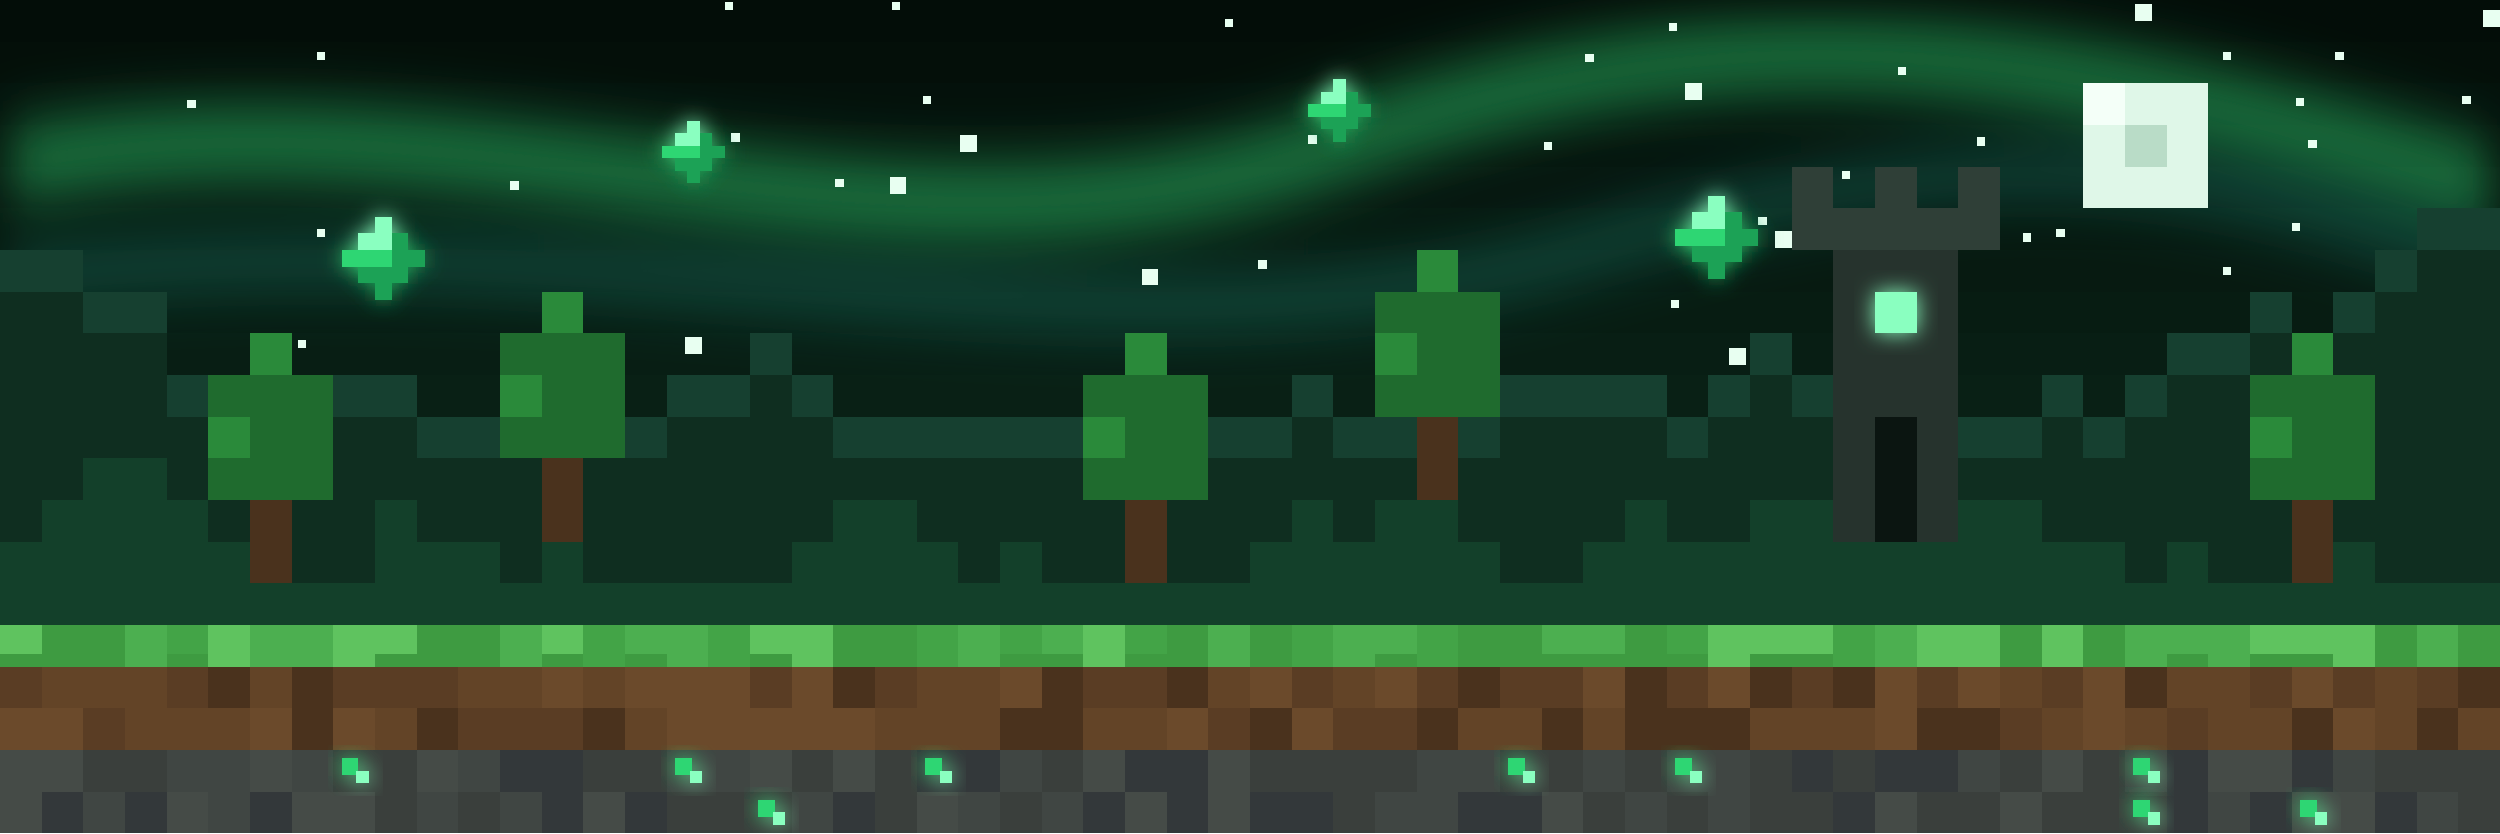
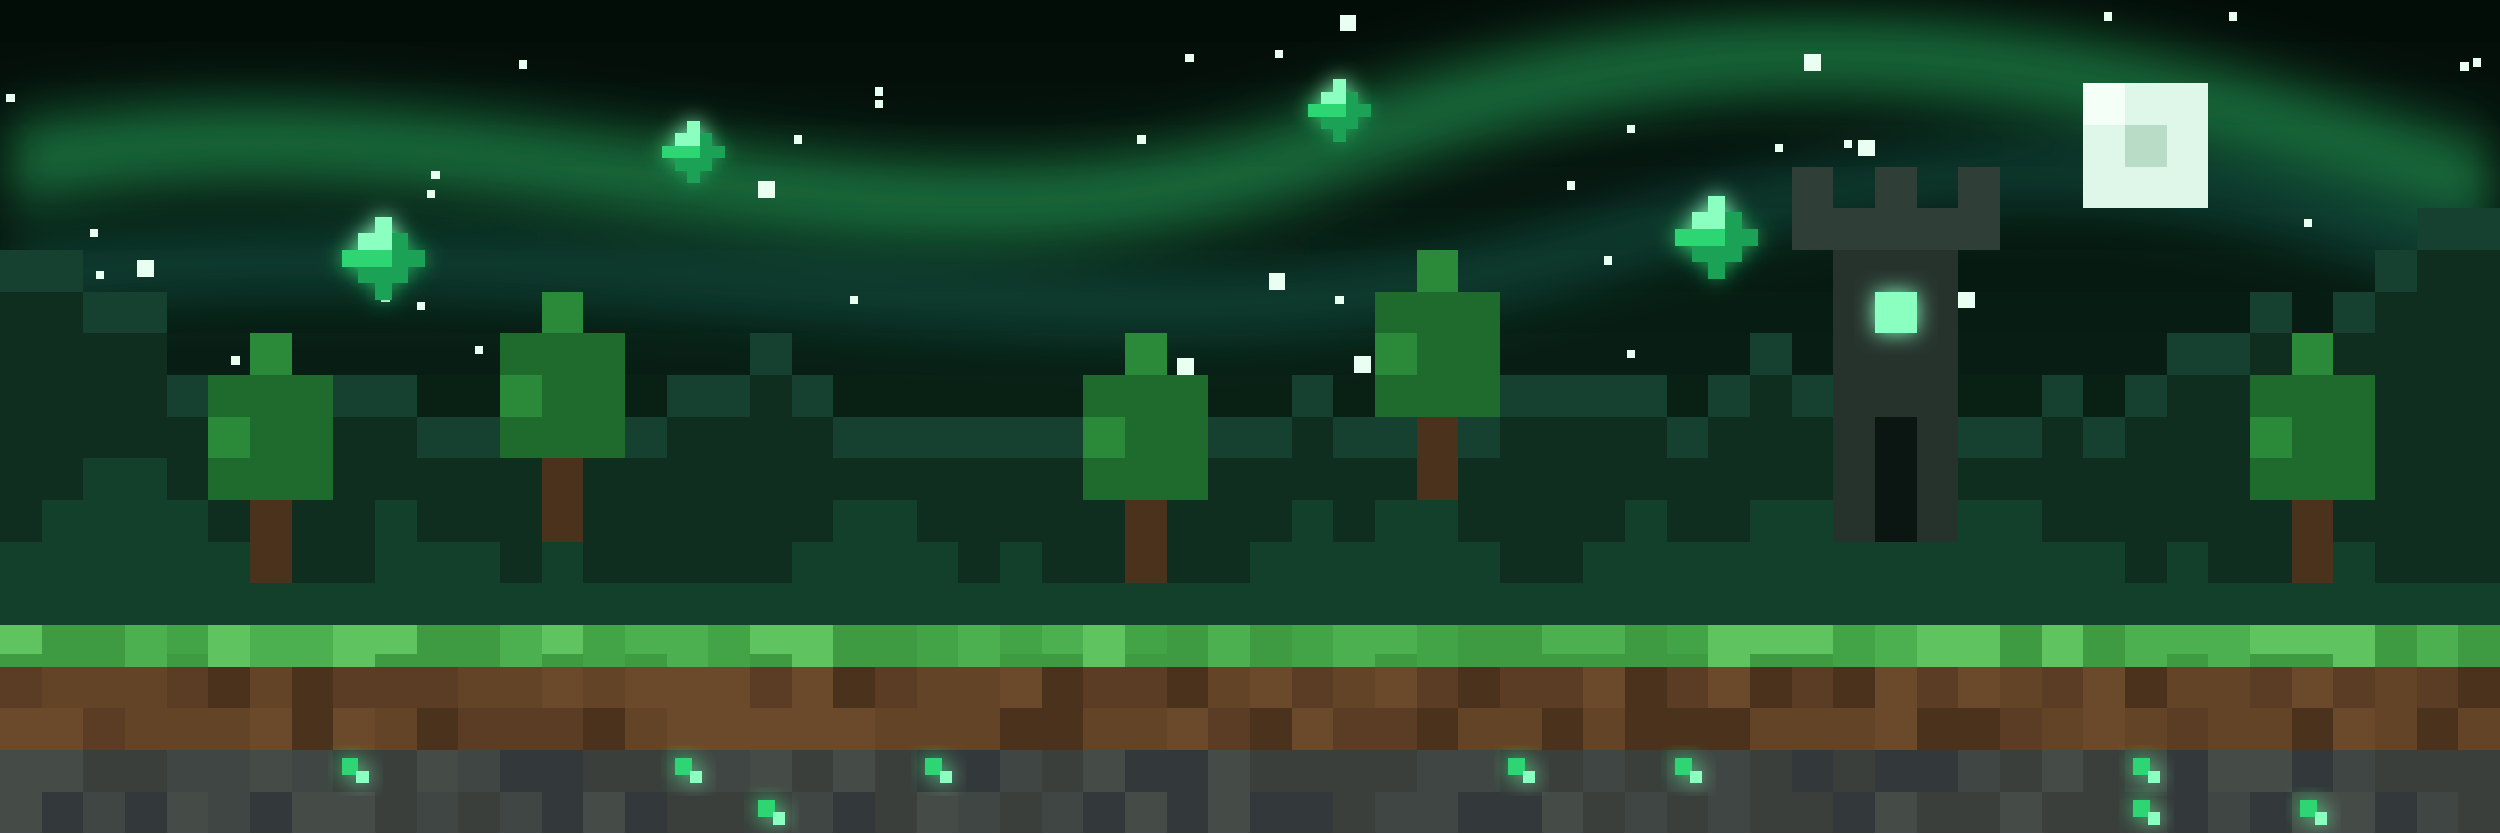
<svg xmlns="http://www.w3.org/2000/svg" viewBox="0 0 1200 400" preserveAspectRatio="xMidYMid slice" shape-rendering="crispEdges">
  <defs>
    <filter id="blur" x="-10%" y="-50%" width="120%" height="200%">
      <feGaussianBlur stdDeviation="14" />
    </filter>
    <filter id="glow" x="-50%" y="-50%" width="200%" height="200%">
      <feGaussianBlur stdDeviation="5" result="b" />
      <feMerge>
        <feMergeNode in="b" />
        <feMergeNode in="SourceGraphic" />
      </feMerge>
    </filter>
  </defs>
  <rect x="0" y="0" width="1200" height="20" fill="#030d08" />
  <rect x="0" y="20" width="1200" height="20" fill="#040f09" />
  <rect x="0" y="40" width="1200" height="20" fill="#04110b" />
  <rect x="0" y="60" width="1200" height="20" fill="#05130c" />
  <rect x="0" y="80" width="1200" height="20" fill="#06150e" />
  <rect x="0" y="100" width="1200" height="20" fill="#06180f" />
  <rect x="0" y="120" width="1200" height="20" fill="#071a11" />
  <rect x="0" y="140" width="1200" height="20" fill="#071c12" />
  <rect x="0" y="160" width="1200" height="20" fill="#081e14" />
  <rect x="0" y="180" width="1200" height="20" fill="#092015" />
  <rect x="0" y="200" width="1200" height="20" fill="#092217" />
  <rect x="0" y="220" width="1200" height="20" fill="#0a2418" />
  <rect x="0" y="240" width="1200" height="20" fill="#0b261a" />
  <rect x="0" y="260" width="1200" height="20" fill="#0b281b" />
  <rect x="0" y="280" width="1200" height="20" fill="#0c2a1d" />
  <rect x="0" y="300" width="1200" height="20" fill="#0c2d1e" />
  <rect x="0" y="320" width="1200" height="20" fill="#0d2f20" />
  <rect x="0" y="340" width="1200" height="20" fill="#0e3121" />
  <rect x="0" y="360" width="1200" height="20" fill="#0e3323" />
  <rect x="0" y="380" width="1200" height="20" fill="#0f3524" />
  <g filter="url(#blur)" opacity=".5" shape-rendering="auto">
    <path d="M-40 90 C 200 20, 420 150, 640 70 S 1020 30, 1260 110" stroke="#2fd673" stroke-width="34" fill="none">
      <animate attributeName="opacity" values=".55;1;.55" dur="6s" repeatCount="indefinite" />
    </path>
    <path d="M-40 140 C 260 90, 520 190, 760 120 S 1080 90, 1260 150" stroke="#21b8a0" stroke-width="20" fill="none" opacity=".7" />
  </g>
-   <rect x="844" y="104" width="4" height="4" fill="#e8fff1">
+   <rect x="946" y="84" width="4" height="4" fill="#e8fff1">
    <animate attributeName="opacity" values="1;.2;1" dur="2s" begin="-4s" repeatCount="indefinite" />
  </rect>
-   <rect x="884" y="82" width="4" height="4" fill="#e8fff1">
+   <rect x="207" y="82" width="4" height="4" fill="#e8fff1">
    <animate attributeName="opacity" values="1;.2;1" dur="2s" begin="-0s" repeatCount="indefinite" />
  </rect>
-   <rect x="1021" y="82" width="8" height="8" fill="#e8fff1">
+   <rect x="1048" y="82" width="4" height="4" fill="#e8fff1">
    <animate attributeName="opacity" values="1;.2;1" dur="3s" begin="-1s" repeatCount="indefinite" />
  </rect>
-   <rect x="1121" y="25" width="4" height="4" fill="#e8fff1">
+   <rect x="261" y="165" width="4" height="4" fill="#e8fff1">
    <animate attributeName="opacity" values="1;.2;1" dur="3s" begin="-3s" repeatCount="indefinite" />
  </rect>
-   <rect x="152" y="25" width="4" height="4" fill="#e8fff1">
+   <rect x="381" y="65" width="4" height="4" fill="#e8fff1">
    <animate attributeName="opacity" values="1;.2;1" dur="6s" begin="-5s" repeatCount="indefinite" />
  </rect>
-   <rect x="90" y="48" width="4" height="4" fill="#e8fff1">
+   <rect x="1187" y="28" width="4" height="4" fill="#e8fff1">
    <animate attributeName="opacity" values="1;.2;1" dur="3s" begin="-0s" repeatCount="indefinite" />
  </rect>
-   <rect x="741" y="68" width="4" height="4" fill="#e8fff1">
+   <rect x="781" y="168" width="4" height="4" fill="#e8fff1">
    <animate attributeName="opacity" values="1;.2;1" dur="6s" begin="-3s" repeatCount="indefinite" />
  </rect>
-   <rect x="351" y="64" width="4" height="4" fill="#e8fff1">
+   <rect x="612" y="24" width="4" height="4" fill="#e8fff1">
    <animate attributeName="opacity" values="1;.2;1" dur="3s" begin="-1s" repeatCount="indefinite" />
  </rect>
-   <rect x="1100" y="107" width="4" height="4" fill="#e8fff1">
+   <rect x="892" y="67" width="8" height="8" fill="#e8fff1">
    <animate attributeName="opacity" values="1;.2;1" dur="2s" begin="-2s" repeatCount="indefinite" />
  </rect>
-   <rect x="801" y="11" width="4" height="4" fill="#e8fff1">
+   <rect x="609" y="131" width="8" height="8" fill="#e8fff1">
    <animate attributeName="opacity" values="1;.2;1" dur="3s" begin="-1s" repeatCount="indefinite" />
  </rect>
-   <rect x="348" y="1" width="4" height="4" fill="#e8fff1">
+   <rect x="183" y="141" width="4" height="4" fill="#e8fff1">
    <animate attributeName="opacity" values="1;.2;1" dur="6s" begin="-3s" repeatCount="indefinite" />
  </rect>
-   <rect x="143" y="163" width="4" height="4" fill="#e8fff1">
+   <rect x="770" y="123" width="4" height="4" fill="#e8fff1">
    <animate attributeName="opacity" values="1;.2;1" dur="3s" begin="-3s" repeatCount="indefinite" />
  </rect>
-   <rect x="443" y="46" width="4" height="4" fill="#e8fff1">
+   <rect x="1010" y="6" width="4" height="4" fill="#e8fff1">
    <animate attributeName="opacity" values="1;.2;1" dur="5s" begin="-1s" repeatCount="indefinite" />
  </rect>
-   <rect x="949" y="66" width="4" height="4" fill="#e8fff1">
+   <rect x="906" y="146" width="4" height="4" fill="#e8fff1">
    <animate attributeName="opacity" values="1;.2;1" dur="3s" begin="-1s" repeatCount="indefinite" />
  </rect>
-   <rect x="830" y="167" width="8" height="8" fill="#e8fff1">
+   <rect x="885" y="67" width="4" height="4" fill="#e8fff1">
    <animate attributeName="opacity" values="1;.2;1" dur="2s" begin="-1s" repeatCount="indefinite" />
  </rect>
-   <rect x="428" y="1" width="4" height="4" fill="#e8fff1">
+   <rect x="907" y="141" width="4" height="4" fill="#e8fff1">
    <animate attributeName="opacity" values="1;.2;1" dur="2s" begin="-0s" repeatCount="indefinite" />
  </rect>
-   <rect x="1025" y="2" width="8" height="8" fill="#e8fff1">
+   <rect x="420" y="42" width="4" height="4" fill="#e8fff1">
    <animate attributeName="opacity" values="1;.2;1" dur="6s" begin="-3s" repeatCount="indefinite" />
  </rect>
-   <rect x="971" y="112" width="4" height="4" fill="#e8fff1">
+   <rect x="1185" y="172" width="4" height="4" fill="#e8fff1">
    <animate attributeName="opacity" values="1;.2;1" dur="2s" begin="-3s" repeatCount="indefinite" />
  </rect>
-   <rect x="901" y="171" width="4" height="4" fill="#e8fff1">
+   <rect x="650" y="171" width="8" height="8" fill="#e8fff1">
    <animate attributeName="opacity" values="1;.2;1" dur="5s" begin="-2s" repeatCount="indefinite" />
  </rect>
-   <rect x="802" y="144" width="4" height="4" fill="#e8fff1">
+   <rect x="921" y="164" width="8" height="8" fill="#e8fff1">
    <animate attributeName="opacity" values="1;.2;1" dur="2s" begin="-4s" repeatCount="indefinite" />
  </rect>
-   <rect x="1192" y="5" width="8" height="8" fill="#e8fff1">
+   <rect x="3" y="45" width="4" height="4" fill="#e8fff1">
    <animate attributeName="opacity" values="1;.2;1" dur="4s" begin="-2s" repeatCount="indefinite" />
  </rect>
-   <rect x="761" y="26" width="4" height="4" fill="#e8fff1">
+   <rect x="569" y="26" width="4" height="4" fill="#e8fff1">
    <animate attributeName="opacity" values="1;.2;1" dur="3s" begin="-4s" repeatCount="indefinite" />
  </rect>
-   <rect x="245" y="87" width="4" height="4" fill="#e8fff1">
+   <rect x="752" y="87" width="4" height="4" fill="#e8fff1">
    <animate attributeName="opacity" values="1;.2;1" dur="5s" begin="-2s" repeatCount="indefinite" />
  </rect>
-   <rect x="401" y="86" width="4" height="4" fill="#e8fff1">
+   <rect x="866" y="26" width="8" height="8" fill="#e8fff1">
    <animate attributeName="opacity" values="1;.2;1" dur="6s" begin="-2s" repeatCount="indefinite" />
  </rect>
-   <rect x="852" y="111" width="8" height="8" fill="#e8fff1">
+   <rect x="111" y="171" width="4" height="4" fill="#e8fff1">
    <animate attributeName="opacity" values="1;.2;1" dur="3s" begin="-3s" repeatCount="indefinite" />
  </rect>
-   <rect x="987" y="110" width="4" height="4" fill="#e8fff1">
+   <rect x="46" y="130" width="4" height="4" fill="#e8fff1">
    <animate attributeName="opacity" values="1;.2;1" dur="5s" begin="-2s" repeatCount="indefinite" />
  </rect>
-   <rect x="427" y="85" width="8" height="8" fill="#e8fff1">
+   <rect x="200" y="145" width="4" height="4" fill="#e8fff1">
    <animate attributeName="opacity" values="1;.2;1" dur="2s" begin="-4s" repeatCount="indefinite" />
  </rect>
-   <rect x="588" y="9" width="4" height="4" fill="#e8fff1">
+   <rect x="852" y="69" width="4" height="4" fill="#e8fff1">
    <animate attributeName="opacity" values="1;.2;1" dur="4s" begin="-3s" repeatCount="indefinite" />
  </rect>
-   <rect x="1072" y="166" width="4" height="4" fill="#e8fff1">
+   <rect x="228" y="166" width="4" height="4" fill="#e8fff1">
    <animate attributeName="opacity" values="1;.2;1" dur="6s" begin="-4s" repeatCount="indefinite" />
  </rect>
-   <rect x="166" y="120" width="4" height="4" fill="#e8fff1">
+   <rect x="781" y="60" width="4" height="4" fill="#e8fff1">
    <animate attributeName="opacity" values="1;.2;1" dur="6s" begin="-2s" repeatCount="indefinite" />
  </rect>
-   <rect x="1086" y="151" width="4" height="4" fill="#e8fff1">
+   <rect x="205" y="91" width="4" height="4" fill="#e8fff1">
    <animate attributeName="opacity" values="1;.2;1" dur="2s" begin="-5s" repeatCount="indefinite" />
  </rect>
-   <rect x="809" y="40" width="8" height="8" fill="#e8fff1">
+   <rect x="940" y="140" width="8" height="8" fill="#e8fff1">
    <animate attributeName="opacity" values="1;.2;1" dur="6s" begin="-3s" repeatCount="indefinite" />
  </rect>
-   <rect x="1067" y="128" width="4" height="4" fill="#e8fff1">
+   <rect x="420" y="48" width="4" height="4" fill="#e8fff1">
    <animate attributeName="opacity" values="1;.2;1" dur="5s" begin="-3s" repeatCount="indefinite" />
  </rect>
-   <rect x="628" y="65" width="4" height="4" fill="#e8fff1">
+   <rect x="549" y="165" width="4" height="4" fill="#e8fff1">
    <animate attributeName="opacity" values="1;.2;1" dur="6s" begin="-3s" repeatCount="indefinite" />
  </rect>
-   <rect x="604" y="125" width="4" height="4" fill="#e8fff1">
+   <rect x="66" y="125" width="8" height="8" fill="#e8fff1">
    <animate attributeName="opacity" values="1;.2;1" dur="3s" begin="-2s" repeatCount="indefinite" />
  </rect>
-   <rect x="911" y="32" width="4" height="4" fill="#e8fff1">
+   <rect x="565" y="172" width="8" height="8" fill="#e8fff1">
    <animate attributeName="opacity" values="1;.2;1" dur="5s" begin="-0s" repeatCount="indefinite" />
  </rect>
-   <rect x="1102" y="47" width="4" height="4" fill="#e8fff1">
+   <rect x="643" y="7" width="8" height="8" fill="#e8fff1">
    <animate attributeName="opacity" values="1;.2;1" dur="5s" begin="-3s" repeatCount="indefinite" />
  </rect>
-   <rect x="45" y="162" width="4" height="4" fill="#e8fff1">
+   <rect x="408" y="142" width="4" height="4" fill="#e8fff1">
    <animate attributeName="opacity" values="1;.2;1" dur="4s" begin="-1s" repeatCount="indefinite" />
  </rect>
-   <rect x="461" y="65" width="8" height="8" fill="#e8fff1">
+   <rect x="546" y="65" width="4" height="4" fill="#e8fff1">
    <animate attributeName="opacity" values="1;.2;1" dur="5s" begin="-3s" repeatCount="indefinite" />
  </rect>
-   <rect x="548" y="129" width="8" height="8" fill="#e8fff1">
+   <rect x="249" y="29" width="4" height="4" fill="#e8fff1">
    <animate attributeName="opacity" values="1;.2;1" dur="4s" begin="-1s" repeatCount="indefinite" />
  </rect>
-   <rect x="152" y="110" width="4" height="4" fill="#e8fff1">
+   <rect x="1181" y="30" width="4" height="4" fill="#e8fff1">
    <animate attributeName="opacity" values="1;.2;1" dur="4s" begin="-2s" repeatCount="indefinite" />
  </rect>
-   <rect x="329" y="162" width="8" height="8" fill="#e8fff1">
+   <rect x="641" y="142" width="4" height="4" fill="#e8fff1">
    <animate attributeName="opacity" values="1;.2;1" dur="6s" begin="-3s" repeatCount="indefinite" />
  </rect>
-   <rect x="1067" y="25" width="4" height="4" fill="#e8fff1">
+   <rect x="1106" y="105" width="4" height="4" fill="#e8fff1">
    <animate attributeName="opacity" values="1;.2;1" dur="4s" begin="-4s" repeatCount="indefinite" />
  </rect>
-   <rect x="1051" y="170" width="4" height="4" fill="#e8fff1">
+   <rect x="43" y="110" width="4" height="4" fill="#e8fff1">
    <animate attributeName="opacity" values="1;.2;1" dur="2s" begin="-3s" repeatCount="indefinite" />
  </rect>
-   <rect x="1182" y="46" width="4" height="4" fill="#e8fff1">
+   <rect x="1070" y="6" width="4" height="4" fill="#e8fff1">
    <animate attributeName="opacity" values="1;.2;1" dur="2s" begin="-2s" repeatCount="indefinite" />
  </rect>
-   <rect x="1108" y="67" width="4" height="4" fill="#e8fff1">
+   <rect x="364" y="87" width="8" height="8" fill="#e8fff1">
    <animate attributeName="opacity" values="1;.2;1" dur="2s" begin="-4s" repeatCount="indefinite" />
  </rect>
  <rect x="1000" y="40" width="60" height="60" fill="#dff7e8" />
  <rect x="1020" y="60" width="20" height="20" fill="#b9dcc7" />
  <rect x="1000" y="40" width="20" height="20" fill="#f4fff8" />
  <rect x="0" y="120" width="20" height="180" fill="#0f2e20" />
  <rect x="0" y="120" width="20" height="20" fill="#164030" />
  <rect x="20" y="120" width="20" height="180" fill="#0f2e20" />
  <rect x="20" y="120" width="20" height="20" fill="#164030" />
  <rect x="40" y="140" width="20" height="160" fill="#0f2e20" />
  <rect x="40" y="140" width="20" height="20" fill="#164030" />
  <rect x="60" y="140" width="20" height="160" fill="#0f2e20" />
  <rect x="60" y="140" width="20" height="20" fill="#164030" />
  <rect x="80" y="180" width="20" height="120" fill="#0f2e20" />
  <rect x="80" y="180" width="20" height="20" fill="#164030" />
  <rect x="100" y="180" width="20" height="120" fill="#0f2e20" />
  <rect x="100" y="180" width="20" height="20" fill="#164030" />
  <rect x="120" y="200" width="20" height="100" fill="#0f2e20" />
  <rect x="120" y="200" width="20" height="20" fill="#164030" />
  <rect x="140" y="200" width="20" height="100" fill="#0f2e20" />
  <rect x="140" y="200" width="20" height="20" fill="#164030" />
  <rect x="160" y="180" width="20" height="120" fill="#0f2e20" />
  <rect x="160" y="180" width="20" height="20" fill="#164030" />
  <rect x="180" y="180" width="20" height="120" fill="#0f2e20" />
  <rect x="180" y="180" width="20" height="20" fill="#164030" />
  <rect x="200" y="200" width="20" height="100" fill="#0f2e20" />
  <rect x="200" y="200" width="20" height="20" fill="#164030" />
  <rect x="220" y="200" width="20" height="100" fill="#0f2e20" />
  <rect x="220" y="200" width="20" height="20" fill="#164030" />
  <rect x="240" y="200" width="20" height="100" fill="#0f2e20" />
  <rect x="240" y="200" width="20" height="20" fill="#164030" />
  <rect x="260" y="200" width="20" height="100" fill="#0f2e20" />
  <rect x="260" y="200" width="20" height="20" fill="#164030" />
  <rect x="280" y="200" width="20" height="100" fill="#0f2e20" />
  <rect x="280" y="200" width="20" height="20" fill="#164030" />
  <rect x="300" y="200" width="20" height="100" fill="#0f2e20" />
  <rect x="300" y="200" width="20" height="20" fill="#164030" />
  <rect x="320" y="180" width="20" height="120" fill="#0f2e20" />
  <rect x="320" y="180" width="20" height="20" fill="#164030" />
  <rect x="340" y="180" width="20" height="120" fill="#0f2e20" />
  <rect x="340" y="180" width="20" height="20" fill="#164030" />
  <rect x="360" y="160" width="20" height="140" fill="#0f2e20" />
  <rect x="360" y="160" width="20" height="20" fill="#164030" />
  <rect x="380" y="180" width="20" height="120" fill="#0f2e20" />
  <rect x="380" y="180" width="20" height="20" fill="#164030" />
  <rect x="400" y="200" width="20" height="100" fill="#0f2e20" />
  <rect x="400" y="200" width="20" height="20" fill="#164030" />
  <rect x="420" y="200" width="20" height="100" fill="#0f2e20" />
  <rect x="420" y="200" width="20" height="20" fill="#164030" />
  <rect x="440" y="200" width="20" height="100" fill="#0f2e20" />
  <rect x="440" y="200" width="20" height="20" fill="#164030" />
  <rect x="460" y="200" width="20" height="100" fill="#0f2e20" />
  <rect x="460" y="200" width="20" height="20" fill="#164030" />
  <rect x="480" y="200" width="20" height="100" fill="#0f2e20" />
  <rect x="480" y="200" width="20" height="20" fill="#164030" />
  <rect x="500" y="200" width="20" height="100" fill="#0f2e20" />
  <rect x="500" y="200" width="20" height="20" fill="#164030" />
  <rect x="520" y="180" width="20" height="120" fill="#0f2e20" />
  <rect x="520" y="180" width="20" height="20" fill="#164030" />
  <rect x="540" y="200" width="20" height="100" fill="#0f2e20" />
  <rect x="540" y="200" width="20" height="20" fill="#164030" />
  <rect x="560" y="200" width="20" height="100" fill="#0f2e20" />
  <rect x="560" y="200" width="20" height="20" fill="#164030" />
  <rect x="580" y="200" width="20" height="100" fill="#0f2e20" />
  <rect x="580" y="200" width="20" height="20" fill="#164030" />
  <rect x="600" y="200" width="20" height="100" fill="#0f2e20" />
  <rect x="600" y="200" width="20" height="20" fill="#164030" />
  <rect x="620" y="180" width="20" height="120" fill="#0f2e20" />
  <rect x="620" y="180" width="20" height="20" fill="#164030" />
  <rect x="640" y="200" width="20" height="100" fill="#0f2e20" />
  <rect x="640" y="200" width="20" height="20" fill="#164030" />
  <rect x="660" y="200" width="20" height="100" fill="#0f2e20" />
  <rect x="660" y="200" width="20" height="20" fill="#164030" />
  <rect x="680" y="200" width="20" height="100" fill="#0f2e20" />
  <rect x="680" y="200" width="20" height="20" fill="#164030" />
  <rect x="700" y="200" width="20" height="100" fill="#0f2e20" />
  <rect x="700" y="200" width="20" height="20" fill="#164030" />
  <rect x="720" y="180" width="20" height="120" fill="#0f2e20" />
  <rect x="720" y="180" width="20" height="20" fill="#164030" />
  <rect x="740" y="180" width="20" height="120" fill="#0f2e20" />
  <rect x="740" y="180" width="20" height="20" fill="#164030" />
  <rect x="760" y="180" width="20" height="120" fill="#0f2e20" />
  <rect x="760" y="180" width="20" height="20" fill="#164030" />
  <rect x="780" y="180" width="20" height="120" fill="#0f2e20" />
  <rect x="780" y="180" width="20" height="20" fill="#164030" />
  <rect x="800" y="200" width="20" height="100" fill="#0f2e20" />
  <rect x="800" y="200" width="20" height="20" fill="#164030" />
  <rect x="820" y="180" width="20" height="120" fill="#0f2e20" />
  <rect x="820" y="180" width="20" height="20" fill="#164030" />
  <rect x="840" y="160" width="20" height="140" fill="#0f2e20" />
  <rect x="840" y="160" width="20" height="20" fill="#164030" />
  <rect x="860" y="180" width="20" height="120" fill="#0f2e20" />
  <rect x="860" y="180" width="20" height="20" fill="#164030" />
  <rect x="880" y="180" width="20" height="120" fill="#0f2e20" />
  <rect x="880" y="180" width="20" height="20" fill="#164030" />
  <rect x="900" y="200" width="20" height="100" fill="#0f2e20" />
  <rect x="900" y="200" width="20" height="20" fill="#164030" />
  <rect x="920" y="180" width="20" height="120" fill="#0f2e20" />
  <rect x="920" y="180" width="20" height="20" fill="#164030" />
  <rect x="940" y="200" width="20" height="100" fill="#0f2e20" />
  <rect x="940" y="200" width="20" height="20" fill="#164030" />
  <rect x="960" y="200" width="20" height="100" fill="#0f2e20" />
  <rect x="960" y="200" width="20" height="20" fill="#164030" />
  <rect x="980" y="180" width="20" height="120" fill="#0f2e20" />
  <rect x="980" y="180" width="20" height="20" fill="#164030" />
  <rect x="1000" y="200" width="20" height="100" fill="#0f2e20" />
  <rect x="1000" y="200" width="20" height="20" fill="#164030" />
  <rect x="1020" y="180" width="20" height="120" fill="#0f2e20" />
  <rect x="1020" y="180" width="20" height="20" fill="#164030" />
  <rect x="1040" y="160" width="20" height="140" fill="#0f2e20" />
  <rect x="1040" y="160" width="20" height="20" fill="#164030" />
  <rect x="1060" y="160" width="20" height="140" fill="#0f2e20" />
  <rect x="1060" y="160" width="20" height="20" fill="#164030" />
  <rect x="1080" y="140" width="20" height="160" fill="#0f2e20" />
  <rect x="1080" y="140" width="20" height="20" fill="#164030" />
  <rect x="1100" y="160" width="20" height="140" fill="#0f2e20" />
  <rect x="1100" y="160" width="20" height="20" fill="#164030" />
  <rect x="1120" y="140" width="20" height="160" fill="#0f2e20" />
  <rect x="1120" y="140" width="20" height="20" fill="#164030" />
  <rect x="1140" y="120" width="20" height="180" fill="#0f2e20" />
  <rect x="1140" y="120" width="20" height="20" fill="#164030" />
  <rect x="1160" y="100" width="20" height="200" fill="#0f2e20" />
  <rect x="1160" y="100" width="20" height="20" fill="#164030" />
  <rect x="1180" y="100" width="20" height="200" fill="#0f2e20" />
  <rect x="1180" y="100" width="20" height="20" fill="#164030" />
  <rect x="0" y="260" width="20" height="40" fill="#13402a" />
  <rect x="20" y="240" width="20" height="60" fill="#13402a" />
  <rect x="40" y="220" width="20" height="80" fill="#13402a" />
  <rect x="60" y="220" width="20" height="80" fill="#13402a" />
  <rect x="80" y="240" width="20" height="60" fill="#13402a" />
  <rect x="100" y="260" width="20" height="40" fill="#13402a" />
  <rect x="120" y="280" width="20" height="20" fill="#13402a" />
  <rect x="140" y="280" width="20" height="20" fill="#13402a" />
  <rect x="160" y="280" width="20" height="20" fill="#13402a" />
  <rect x="180" y="240" width="20" height="60" fill="#13402a" />
  <rect x="200" y="260" width="20" height="40" fill="#13402a" />
  <rect x="220" y="260" width="20" height="40" fill="#13402a" />
  <rect x="240" y="280" width="20" height="20" fill="#13402a" />
  <rect x="260" y="260" width="20" height="40" fill="#13402a" />
  <rect x="280" y="280" width="20" height="20" fill="#13402a" />
  <rect x="300" y="280" width="20" height="20" fill="#13402a" />
  <rect x="320" y="280" width="20" height="20" fill="#13402a" />
  <rect x="340" y="280" width="20" height="20" fill="#13402a" />
  <rect x="360" y="280" width="20" height="20" fill="#13402a" />
  <rect x="380" y="260" width="20" height="40" fill="#13402a" />
  <rect x="400" y="240" width="20" height="60" fill="#13402a" />
  <rect x="420" y="240" width="20" height="60" fill="#13402a" />
  <rect x="440" y="260" width="20" height="40" fill="#13402a" />
  <rect x="460" y="280" width="20" height="20" fill="#13402a" />
  <rect x="480" y="260" width="20" height="40" fill="#13402a" />
  <rect x="500" y="280" width="20" height="20" fill="#13402a" />
  <rect x="520" y="280" width="20" height="20" fill="#13402a" />
  <rect x="540" y="280" width="20" height="20" fill="#13402a" />
  <rect x="560" y="280" width="20" height="20" fill="#13402a" />
  <rect x="580" y="280" width="20" height="20" fill="#13402a" />
  <rect x="600" y="260" width="20" height="40" fill="#13402a" />
  <rect x="620" y="240" width="20" height="60" fill="#13402a" />
  <rect x="640" y="260" width="20" height="40" fill="#13402a" />
  <rect x="660" y="240" width="20" height="60" fill="#13402a" />
  <rect x="680" y="240" width="20" height="60" fill="#13402a" />
  <rect x="700" y="260" width="20" height="40" fill="#13402a" />
  <rect x="720" y="280" width="20" height="20" fill="#13402a" />
  <rect x="740" y="280" width="20" height="20" fill="#13402a" />
  <rect x="760" y="260" width="20" height="40" fill="#13402a" />
  <rect x="780" y="240" width="20" height="60" fill="#13402a" />
  <rect x="800" y="260" width="20" height="40" fill="#13402a" />
  <rect x="820" y="260" width="20" height="40" fill="#13402a" />
  <rect x="840" y="240" width="20" height="60" fill="#13402a" />
  <rect x="860" y="240" width="20" height="60" fill="#13402a" />
  <rect x="880" y="220" width="20" height="80" fill="#13402a" />
  <rect x="900" y="220" width="20" height="80" fill="#13402a" />
  <rect x="920" y="220" width="20" height="80" fill="#13402a" />
  <rect x="940" y="240" width="20" height="60" fill="#13402a" />
  <rect x="960" y="240" width="20" height="60" fill="#13402a" />
  <rect x="980" y="260" width="20" height="40" fill="#13402a" />
  <rect x="1000" y="260" width="20" height="40" fill="#13402a" />
  <rect x="1020" y="280" width="20" height="20" fill="#13402a" />
  <rect x="1040" y="260" width="20" height="40" fill="#13402a" />
  <rect x="1060" y="280" width="20" height="20" fill="#13402a" />
  <rect x="1080" y="280" width="20" height="20" fill="#13402a" />
  <rect x="1100" y="280" width="20" height="20" fill="#13402a" />
  <rect x="1120" y="260" width="20" height="40" fill="#13402a" />
  <rect x="1140" y="280" width="20" height="20" fill="#13402a" />
  <rect x="1160" y="280" width="20" height="20" fill="#13402a" />
  <rect x="1180" y="280" width="20" height="20" fill="#13402a" />
  <rect x="880" y="120" width="60" height="140" fill="#26332d" />
  <rect x="860" y="100" width="100" height="20" fill="#2f3f37" />
  <rect x="860" y="80" width="20" height="20" fill="#2f3f37" />
  <rect x="900" y="80" width="20" height="20" fill="#2f3f37" />
  <rect x="940" y="80" width="20" height="20" fill="#2f3f37" />
  <g filter="url(#glow)">
    <rect x="900" y="140" width="20" height="20" fill="#2fd673" />
    <rect x="900" y="140" width="20" height="20" fill="#8affc0">
      <animate attributeName="opacity" values="0;.9;0" dur="3s" repeatCount="indefinite" />
    </rect>
  </g>
  <rect x="900" y="200" width="20" height="60" fill="#0b1511" />
  <rect x="120" y="240" width="20" height="40" fill="#4a321d" />
  <rect x="100" y="180" width="60" height="60" fill="#1f6b2e" />
  <rect x="120" y="160" width="20" height="20" fill="#2a8a3a" />
  <rect x="100" y="200" width="20" height="20" fill="#2a8a3a" />
  <rect x="260" y="220" width="20" height="40" fill="#4a321d" />
  <rect x="240" y="160" width="60" height="60" fill="#1f6b2e" />
  <rect x="260" y="140" width="20" height="20" fill="#2a8a3a" />
  <rect x="240" y="180" width="20" height="20" fill="#2a8a3a" />
  <rect x="540" y="240" width="20" height="40" fill="#4a321d" />
  <rect x="520" y="180" width="60" height="60" fill="#1f6b2e" />
  <rect x="540" y="160" width="20" height="20" fill="#2a8a3a" />
  <rect x="520" y="200" width="20" height="20" fill="#2a8a3a" />
  <rect x="680" y="200" width="20" height="40" fill="#4a321d" />
  <rect x="660" y="140" width="60" height="60" fill="#1f6b2e" />
  <rect x="680" y="120" width="20" height="20" fill="#2a8a3a" />
  <rect x="660" y="160" width="20" height="20" fill="#2a8a3a" />
  <rect x="1100" y="240" width="20" height="40" fill="#4a321d" />
  <rect x="1080" y="180" width="60" height="60" fill="#1f6b2e" />
  <rect x="1100" y="160" width="20" height="20" fill="#2a8a3a" />
  <rect x="1080" y="200" width="20" height="20" fill="#2a8a3a" />
  <rect x="0" y="300" width="20" height="20" fill="#5fc35f" />
  <rect x="0" y="314" width="20" height="6" fill="#3e9b41" />
  <rect x="0" y="320" width="20" height="20" fill="#5a3d24" />
  <rect x="0" y="340" width="20" height="20" fill="#6b4a2b" />
  <rect x="0" y="360" width="20" height="20" fill="#454b47" />
  <rect x="0" y="380" width="20" height="20" fill="#454b47" />
  <rect x="20" y="300" width="20" height="20" fill="#3e9b41" />
  <rect x="20" y="314" width="20" height="6" fill="#3e9b41" />
  <rect x="20" y="320" width="20" height="20" fill="#634427" />
  <rect x="20" y="340" width="20" height="20" fill="#6b4a2b" />
  <rect x="20" y="360" width="20" height="20" fill="#454b47" />
  <rect x="20" y="380" width="20" height="20" fill="#33383a" />
  <rect x="40" y="300" width="20" height="20" fill="#3e9b41" />
  <rect x="40" y="320" width="20" height="20" fill="#634427" />
  <rect x="40" y="340" width="20" height="20" fill="#5a3d24" />
  <rect x="40" y="360" width="20" height="20" fill="#3a3f3c" />
  <rect x="40" y="380" width="20" height="20" fill="#404643" />
  <rect x="60" y="300" width="20" height="20" fill="#4caf50" />
  <rect x="60" y="320" width="20" height="20" fill="#634427" />
  <rect x="60" y="340" width="20" height="20" fill="#634427" />
  <rect x="60" y="360" width="20" height="20" fill="#3a3f3c" />
  <rect x="60" y="380" width="20" height="20" fill="#33383a" />
  <rect x="80" y="300" width="20" height="20" fill="#43a447" />
  <rect x="80" y="314" width="20" height="6" fill="#3e9b41" />
  <rect x="80" y="320" width="20" height="20" fill="#5a3d24" />
  <rect x="80" y="340" width="20" height="20" fill="#634427" />
  <rect x="80" y="360" width="20" height="20" fill="#404643" />
  <rect x="80" y="380" width="20" height="20" fill="#454b47" />
  <rect x="100" y="300" width="20" height="20" fill="#5fc35f" />
  <rect x="100" y="320" width="20" height="20" fill="#4a321d" />
  <rect x="100" y="340" width="20" height="20" fill="#634427" />
  <rect x="100" y="360" width="20" height="20" fill="#404643" />
  <rect x="100" y="380" width="20" height="20" fill="#404643" />
  <rect x="120" y="300" width="20" height="20" fill="#4caf50" />
  <rect x="120" y="320" width="20" height="20" fill="#634427" />
  <rect x="120" y="340" width="20" height="20" fill="#6b4a2b" />
  <rect x="120" y="360" width="20" height="20" fill="#454b47" />
  <rect x="120" y="380" width="20" height="20" fill="#33383a" />
  <rect x="140" y="300" width="20" height="20" fill="#4caf50" />
  <rect x="140" y="320" width="20" height="20" fill="#4a321d" />
  <rect x="140" y="340" width="20" height="20" fill="#4a321d" />
  <rect x="140" y="360" width="20" height="20" fill="#404643" />
  <rect x="140" y="380" width="20" height="20" fill="#454b47" />
  <rect x="160" y="300" width="20" height="20" fill="#5fc35f" />
  <rect x="160" y="320" width="20" height="20" fill="#5a3d24" />
  <rect x="160" y="340" width="20" height="20" fill="#6b4a2b" />
  <rect x="160" y="360" width="20" height="20" fill="#3a3f3c" />
  <rect x="160" y="380" width="20" height="20" fill="#454b47" />
  <rect x="180" y="300" width="20" height="20" fill="#5fc35f" />
  <rect x="180" y="314" width="20" height="6" fill="#3e9b41" />
  <rect x="180" y="320" width="20" height="20" fill="#5a3d24" />
  <rect x="180" y="340" width="20" height="20" fill="#634427" />
  <rect x="180" y="360" width="20" height="20" fill="#3a3f3c" />
  <rect x="180" y="380" width="20" height="20" fill="#3a3f3c" />
  <rect x="200" y="300" width="20" height="20" fill="#3e9b41" />
  <rect x="200" y="320" width="20" height="20" fill="#5a3d24" />
  <rect x="200" y="340" width="20" height="20" fill="#4a321d" />
  <rect x="200" y="360" width="20" height="20" fill="#454b47" />
  <rect x="200" y="380" width="20" height="20" fill="#404643" />
  <rect x="220" y="300" width="20" height="20" fill="#3e9b41" />
  <rect x="220" y="320" width="20" height="20" fill="#634427" />
  <rect x="220" y="340" width="20" height="20" fill="#5a3d24" />
  <rect x="220" y="360" width="20" height="20" fill="#404643" />
  <rect x="220" y="380" width="20" height="20" fill="#3a3f3c" />
  <rect x="240" y="300" width="20" height="20" fill="#4caf50" />
  <rect x="240" y="320" width="20" height="20" fill="#634427" />
  <rect x="240" y="340" width="20" height="20" fill="#5a3d24" />
  <rect x="240" y="360" width="20" height="20" fill="#33383a" />
  <rect x="240" y="380" width="20" height="20" fill="#404643" />
  <rect x="260" y="300" width="20" height="20" fill="#5fc35f" />
  <rect x="260" y="314" width="20" height="6" fill="#3e9b41" />
  <rect x="260" y="320" width="20" height="20" fill="#6b4a2b" />
  <rect x="260" y="340" width="20" height="20" fill="#5a3d24" />
  <rect x="260" y="360" width="20" height="20" fill="#33383a" />
  <rect x="260" y="380" width="20" height="20" fill="#33383a" />
  <rect x="280" y="300" width="20" height="20" fill="#43a447" />
  <rect x="280" y="320" width="20" height="20" fill="#634427" />
  <rect x="280" y="340" width="20" height="20" fill="#4a321d" />
  <rect x="280" y="360" width="20" height="20" fill="#3a3f3c" />
  <rect x="280" y="380" width="20" height="20" fill="#454b47" />
  <rect x="300" y="300" width="20" height="20" fill="#4caf50" />
  <rect x="300" y="314" width="20" height="6" fill="#3e9b41" />
  <rect x="300" y="320" width="20" height="20" fill="#6b4a2b" />
  <rect x="300" y="340" width="20" height="20" fill="#634427" />
  <rect x="300" y="360" width="20" height="20" fill="#3a3f3c" />
  <rect x="300" y="380" width="20" height="20" fill="#33383a" />
  <rect x="320" y="300" width="20" height="20" fill="#4caf50" />
  <rect x="320" y="320" width="20" height="20" fill="#6b4a2b" />
  <rect x="320" y="340" width="20" height="20" fill="#6b4a2b" />
  <rect x="320" y="360" width="20" height="20" fill="#404643" />
  <rect x="320" y="380" width="20" height="20" fill="#3a3f3c" />
  <rect x="340" y="300" width="20" height="20" fill="#43a447" />
  <rect x="340" y="320" width="20" height="20" fill="#6b4a2b" />
  <rect x="340" y="340" width="20" height="20" fill="#6b4a2b" />
  <rect x="340" y="360" width="20" height="20" fill="#404643" />
  <rect x="340" y="380" width="20" height="20" fill="#3a3f3c" />
  <rect x="360" y="300" width="20" height="20" fill="#5fc35f" />
  <rect x="360" y="314" width="20" height="6" fill="#3e9b41" />
  <rect x="360" y="320" width="20" height="20" fill="#5a3d24" />
  <rect x="360" y="340" width="20" height="20" fill="#6b4a2b" />
  <rect x="360" y="360" width="20" height="20" fill="#454b47" />
  <rect x="360" y="380" width="20" height="20" fill="#3a3f3c" />
  <rect x="380" y="300" width="20" height="20" fill="#5fc35f" />
  <rect x="380" y="320" width="20" height="20" fill="#6b4a2b" />
  <rect x="380" y="340" width="20" height="20" fill="#6b4a2b" />
  <rect x="380" y="360" width="20" height="20" fill="#3a3f3c" />
  <rect x="380" y="380" width="20" height="20" fill="#404643" />
  <rect x="400" y="300" width="20" height="20" fill="#3e9b41" />
  <rect x="400" y="320" width="20" height="20" fill="#4a321d" />
  <rect x="400" y="340" width="20" height="20" fill="#6b4a2b" />
  <rect x="400" y="360" width="20" height="20" fill="#454b47" />
  <rect x="400" y="380" width="20" height="20" fill="#33383a" />
  <rect x="420" y="300" width="20" height="20" fill="#3e9b41" />
  <rect x="420" y="320" width="20" height="20" fill="#5a3d24" />
  <rect x="420" y="340" width="20" height="20" fill="#634427" />
  <rect x="420" y="360" width="20" height="20" fill="#3a3f3c" />
  <rect x="420" y="380" width="20" height="20" fill="#3a3f3c" />
  <rect x="440" y="300" width="20" height="20" fill="#43a447" />
  <rect x="440" y="320" width="20" height="20" fill="#634427" />
  <rect x="440" y="340" width="20" height="20" fill="#634427" />
  <rect x="440" y="360" width="20" height="20" fill="#33383a" />
  <rect x="440" y="380" width="20" height="20" fill="#454b47" />
  <rect x="460" y="300" width="20" height="20" fill="#4caf50" />
  <rect x="460" y="320" width="20" height="20" fill="#634427" />
  <rect x="460" y="340" width="20" height="20" fill="#634427" />
  <rect x="460" y="360" width="20" height="20" fill="#33383a" />
  <rect x="460" y="380" width="20" height="20" fill="#404643" />
  <rect x="480" y="300" width="20" height="20" fill="#43a447" />
  <rect x="480" y="314" width="20" height="6" fill="#3e9b41" />
  <rect x="480" y="320" width="20" height="20" fill="#6b4a2b" />
  <rect x="480" y="340" width="20" height="20" fill="#4a321d" />
  <rect x="480" y="360" width="20" height="20" fill="#404643" />
  <rect x="480" y="380" width="20" height="20" fill="#3a3f3c" />
  <rect x="500" y="300" width="20" height="20" fill="#4caf50" />
  <rect x="500" y="314" width="20" height="6" fill="#3e9b41" />
  <rect x="500" y="320" width="20" height="20" fill="#4a321d" />
  <rect x="500" y="340" width="20" height="20" fill="#4a321d" />
  <rect x="500" y="360" width="20" height="20" fill="#3a3f3c" />
  <rect x="500" y="380" width="20" height="20" fill="#404643" />
  <rect x="520" y="300" width="20" height="20" fill="#5fc35f" />
  <rect x="520" y="320" width="20" height="20" fill="#5a3d24" />
  <rect x="520" y="340" width="20" height="20" fill="#634427" />
  <rect x="520" y="360" width="20" height="20" fill="#454b47" />
  <rect x="520" y="380" width="20" height="20" fill="#33383a" />
  <rect x="540" y="300" width="20" height="20" fill="#43a447" />
  <rect x="540" y="314" width="20" height="6" fill="#3e9b41" />
  <rect x="540" y="320" width="20" height="20" fill="#5a3d24" />
  <rect x="540" y="340" width="20" height="20" fill="#634427" />
  <rect x="540" y="360" width="20" height="20" fill="#33383a" />
  <rect x="540" y="380" width="20" height="20" fill="#454b47" />
  <rect x="560" y="300" width="20" height="20" fill="#3e9b41" />
  <rect x="560" y="320" width="20" height="20" fill="#4a321d" />
  <rect x="560" y="340" width="20" height="20" fill="#6b4a2b" />
  <rect x="560" y="360" width="20" height="20" fill="#33383a" />
  <rect x="560" y="380" width="20" height="20" fill="#33383a" />
  <rect x="580" y="300" width="20" height="20" fill="#4caf50" />
  <rect x="580" y="320" width="20" height="20" fill="#634427" />
  <rect x="580" y="340" width="20" height="20" fill="#5a3d24" />
  <rect x="580" y="360" width="20" height="20" fill="#454b47" />
  <rect x="580" y="380" width="20" height="20" fill="#454b47" />
  <rect x="600" y="300" width="20" height="20" fill="#3e9b41" />
  <rect x="600" y="320" width="20" height="20" fill="#6b4a2b" />
  <rect x="600" y="340" width="20" height="20" fill="#4a321d" />
  <rect x="600" y="360" width="20" height="20" fill="#3a3f3c" />
  <rect x="600" y="380" width="20" height="20" fill="#33383a" />
  <rect x="620" y="300" width="20" height="20" fill="#43a447" />
  <rect x="620" y="320" width="20" height="20" fill="#5a3d24" />
  <rect x="620" y="340" width="20" height="20" fill="#6b4a2b" />
  <rect x="620" y="360" width="20" height="20" fill="#3a3f3c" />
  <rect x="620" y="380" width="20" height="20" fill="#33383a" />
  <rect x="640" y="300" width="20" height="20" fill="#4caf50" />
  <rect x="640" y="320" width="20" height="20" fill="#634427" />
  <rect x="640" y="340" width="20" height="20" fill="#5a3d24" />
  <rect x="640" y="360" width="20" height="20" fill="#3a3f3c" />
  <rect x="640" y="380" width="20" height="20" fill="#3a3f3c" />
  <rect x="660" y="300" width="20" height="20" fill="#4caf50" />
  <rect x="660" y="314" width="20" height="6" fill="#3e9b41" />
  <rect x="660" y="320" width="20" height="20" fill="#6b4a2b" />
  <rect x="660" y="340" width="20" height="20" fill="#5a3d24" />
  <rect x="660" y="360" width="20" height="20" fill="#3a3f3c" />
  <rect x="660" y="380" width="20" height="20" fill="#404643" />
  <rect x="680" y="300" width="20" height="20" fill="#43a447" />
  <rect x="680" y="320" width="20" height="20" fill="#5a3d24" />
  <rect x="680" y="340" width="20" height="20" fill="#4a321d" />
  <rect x="680" y="360" width="20" height="20" fill="#404643" />
  <rect x="680" y="380" width="20" height="20" fill="#404643" />
  <rect x="700" y="300" width="20" height="20" fill="#3e9b41" />
  <rect x="700" y="314" width="20" height="6" fill="#3e9b41" />
  <rect x="700" y="320" width="20" height="20" fill="#4a321d" />
  <rect x="700" y="340" width="20" height="20" fill="#634427" />
  <rect x="700" y="360" width="20" height="20" fill="#404643" />
  <rect x="700" y="380" width="20" height="20" fill="#33383a" />
  <rect x="720" y="300" width="20" height="20" fill="#3e9b41" />
  <rect x="720" y="320" width="20" height="20" fill="#5a3d24" />
  <rect x="720" y="340" width="20" height="20" fill="#634427" />
  <rect x="720" y="360" width="20" height="20" fill="#3a3f3c" />
  <rect x="720" y="380" width="20" height="20" fill="#33383a" />
  <rect x="740" y="300" width="20" height="20" fill="#4caf50" />
  <rect x="740" y="314" width="20" height="6" fill="#3e9b41" />
  <rect x="740" y="320" width="20" height="20" fill="#5a3d24" />
  <rect x="740" y="340" width="20" height="20" fill="#4a321d" />
  <rect x="740" y="360" width="20" height="20" fill="#3a3f3c" />
  <rect x="740" y="380" width="20" height="20" fill="#454b47" />
  <rect x="760" y="300" width="20" height="20" fill="#4caf50" />
  <rect x="760" y="314" width="20" height="6" fill="#3e9b41" />
  <rect x="760" y="320" width="20" height="20" fill="#6b4a2b" />
  <rect x="760" y="340" width="20" height="20" fill="#634427" />
  <rect x="760" y="360" width="20" height="20" fill="#404643" />
  <rect x="760" y="380" width="20" height="20" fill="#3a3f3c" />
  <rect x="780" y="300" width="20" height="20" fill="#3e9b41" />
  <rect x="780" y="314" width="20" height="6" fill="#3e9b41" />
  <rect x="780" y="320" width="20" height="20" fill="#4a321d" />
  <rect x="780" y="340" width="20" height="20" fill="#4a321d" />
  <rect x="780" y="360" width="20" height="20" fill="#3a3f3c" />
  <rect x="780" y="380" width="20" height="20" fill="#404643" />
  <rect x="800" y="300" width="20" height="20" fill="#43a447" />
  <rect x="800" y="314" width="20" height="6" fill="#3e9b41" />
  <rect x="800" y="320" width="20" height="20" fill="#5a3d24" />
  <rect x="800" y="340" width="20" height="20" fill="#4a321d" />
  <rect x="800" y="360" width="20" height="20" fill="#404643" />
  <rect x="800" y="380" width="20" height="20" fill="#3a3f3c" />
  <rect x="820" y="300" width="20" height="20" fill="#5fc35f" />
  <rect x="820" y="320" width="20" height="20" fill="#6b4a2b" />
  <rect x="820" y="340" width="20" height="20" fill="#4a321d" />
  <rect x="820" y="360" width="20" height="20" fill="#404643" />
  <rect x="820" y="380" width="20" height="20" fill="#404643" />
  <rect x="840" y="300" width="20" height="20" fill="#5fc35f" />
  <rect x="840" y="314" width="20" height="6" fill="#3e9b41" />
  <rect x="840" y="320" width="20" height="20" fill="#4a321d" />
  <rect x="840" y="340" width="20" height="20" fill="#634427" />
  <rect x="840" y="360" width="20" height="20" fill="#3a3f3c" />
  <rect x="840" y="380" width="20" height="20" fill="#3a3f3c" />
  <rect x="860" y="300" width="20" height="20" fill="#5fc35f" />
  <rect x="860" y="314" width="20" height="6" fill="#3e9b41" />
  <rect x="860" y="320" width="20" height="20" fill="#5a3d24" />
  <rect x="860" y="340" width="20" height="20" fill="#634427" />
  <rect x="860" y="360" width="20" height="20" fill="#33383a" />
  <rect x="860" y="380" width="20" height="20" fill="#3a3f3c" />
  <rect x="880" y="300" width="20" height="20" fill="#43a447" />
  <rect x="880" y="320" width="20" height="20" fill="#4a321d" />
  <rect x="880" y="340" width="20" height="20" fill="#634427" />
  <rect x="880" y="360" width="20" height="20" fill="#3a3f3c" />
  <rect x="880" y="380" width="20" height="20" fill="#33383a" />
  <rect x="900" y="300" width="20" height="20" fill="#4caf50" />
  <rect x="900" y="320" width="20" height="20" fill="#6b4a2b" />
  <rect x="900" y="340" width="20" height="20" fill="#6b4a2b" />
  <rect x="900" y="360" width="20" height="20" fill="#33383a" />
  <rect x="900" y="380" width="20" height="20" fill="#454b47" />
  <rect x="920" y="300" width="20" height="20" fill="#5fc35f" />
  <rect x="920" y="320" width="20" height="20" fill="#5a3d24" />
  <rect x="920" y="340" width="20" height="20" fill="#4a321d" />
  <rect x="920" y="360" width="20" height="20" fill="#33383a" />
  <rect x="920" y="380" width="20" height="20" fill="#3a3f3c" />
  <rect x="940" y="300" width="20" height="20" fill="#5fc35f" />
  <rect x="940" y="320" width="20" height="20" fill="#6b4a2b" />
  <rect x="940" y="340" width="20" height="20" fill="#4a321d" />
  <rect x="940" y="360" width="20" height="20" fill="#404643" />
  <rect x="940" y="380" width="20" height="20" fill="#3a3f3c" />
  <rect x="960" y="300" width="20" height="20" fill="#3e9b41" />
  <rect x="960" y="320" width="20" height="20" fill="#634427" />
  <rect x="960" y="340" width="20" height="20" fill="#5a3d24" />
  <rect x="960" y="360" width="20" height="20" fill="#3a3f3c" />
  <rect x="960" y="380" width="20" height="20" fill="#454b47" />
  <rect x="980" y="300" width="20" height="20" fill="#5fc35f" />
  <rect x="980" y="320" width="20" height="20" fill="#5a3d24" />
  <rect x="980" y="340" width="20" height="20" fill="#634427" />
  <rect x="980" y="360" width="20" height="20" fill="#454b47" />
  <rect x="980" y="380" width="20" height="20" fill="#3a3f3c" />
  <rect x="1000" y="300" width="20" height="20" fill="#3e9b41" />
  <rect x="1000" y="320" width="20" height="20" fill="#6b4a2b" />
  <rect x="1000" y="340" width="20" height="20" fill="#6b4a2b" />
  <rect x="1000" y="360" width="20" height="20" fill="#3a3f3c" />
  <rect x="1000" y="380" width="20" height="20" fill="#3a3f3c" />
  <rect x="1020" y="300" width="20" height="20" fill="#4caf50" />
  <rect x="1020" y="320" width="20" height="20" fill="#4a321d" />
  <rect x="1020" y="340" width="20" height="20" fill="#634427" />
  <rect x="1020" y="360" width="20" height="20" fill="#404643" />
  <rect x="1020" y="380" width="20" height="20" fill="#3a3f3c" />
  <rect x="1040" y="300" width="20" height="20" fill="#4caf50" />
  <rect x="1040" y="314" width="20" height="6" fill="#3e9b41" />
  <rect x="1040" y="320" width="20" height="20" fill="#634427" />
  <rect x="1040" y="340" width="20" height="20" fill="#5a3d24" />
  <rect x="1040" y="360" width="20" height="20" fill="#33383a" />
  <rect x="1040" y="380" width="20" height="20" fill="#33383a" />
  <rect x="1060" y="300" width="20" height="20" fill="#4caf50" />
  <rect x="1060" y="320" width="20" height="20" fill="#634427" />
  <rect x="1060" y="340" width="20" height="20" fill="#634427" />
  <rect x="1060" y="360" width="20" height="20" fill="#454b47" />
  <rect x="1060" y="380" width="20" height="20" fill="#404643" />
  <rect x="1080" y="300" width="20" height="20" fill="#5fc35f" />
  <rect x="1080" y="314" width="20" height="6" fill="#3e9b41" />
  <rect x="1080" y="320" width="20" height="20" fill="#5a3d24" />
  <rect x="1080" y="340" width="20" height="20" fill="#634427" />
  <rect x="1080" y="360" width="20" height="20" fill="#454b47" />
  <rect x="1080" y="380" width="20" height="20" fill="#33383a" />
  <rect x="1100" y="300" width="20" height="20" fill="#5fc35f" />
  <rect x="1100" y="314" width="20" height="6" fill="#3e9b41" />
  <rect x="1100" y="320" width="20" height="20" fill="#6b4a2b" />
  <rect x="1100" y="340" width="20" height="20" fill="#4a321d" />
  <rect x="1100" y="360" width="20" height="20" fill="#33383a" />
  <rect x="1100" y="380" width="20" height="20" fill="#454b47" />
  <rect x="1120" y="300" width="20" height="20" fill="#5fc35f" />
  <rect x="1120" y="320" width="20" height="20" fill="#5a3d24" />
  <rect x="1120" y="340" width="20" height="20" fill="#6b4a2b" />
  <rect x="1120" y="360" width="20" height="20" fill="#404643" />
  <rect x="1120" y="380" width="20" height="20" fill="#454b47" />
  <rect x="1140" y="300" width="20" height="20" fill="#3e9b41" />
  <rect x="1140" y="314" width="20" height="6" fill="#3e9b41" />
  <rect x="1140" y="320" width="20" height="20" fill="#634427" />
  <rect x="1140" y="340" width="20" height="20" fill="#634427" />
  <rect x="1140" y="360" width="20" height="20" fill="#3a3f3c" />
  <rect x="1140" y="380" width="20" height="20" fill="#33383a" />
  <rect x="1160" y="300" width="20" height="20" fill="#4caf50" />
  <rect x="1160" y="320" width="20" height="20" fill="#5a3d24" />
  <rect x="1160" y="340" width="20" height="20" fill="#4a321d" />
  <rect x="1160" y="360" width="20" height="20" fill="#3a3f3c" />
  <rect x="1160" y="380" width="20" height="20" fill="#404643" />
  <rect x="1180" y="300" width="20" height="20" fill="#3e9b41" />
  <rect x="1180" y="314" width="20" height="6" fill="#3e9b41" />
  <rect x="1180" y="320" width="20" height="20" fill="#4a321d" />
  <rect x="1180" y="340" width="20" height="20" fill="#634427" />
  <rect x="1180" y="360" width="20" height="20" fill="#3a3f3c" />
  <rect x="1180" y="380" width="20" height="20" fill="#3a3f3c" />
  <g filter="url(#glow)">
    <rect x="444" y="364" width="8" height="8" fill="#2fd673" />
    <rect x="451" y="370" width="6" height="6" fill="#8affc0" />
  </g>
  <g filter="url(#glow)">
    <rect x="164" y="364" width="8" height="8" fill="#2fd673" />
    <rect x="171" y="370" width="6" height="6" fill="#8affc0" />
  </g>
  <g filter="url(#glow)">
    <rect x="364" y="384" width="8" height="8" fill="#2fd673" />
    <rect x="371" y="390" width="6" height="6" fill="#8affc0" />
  </g>
  <g filter="url(#glow)">
    <rect x="724" y="364" width="8" height="8" fill="#2fd673" />
    <rect x="731" y="370" width="6" height="6" fill="#8affc0" />
  </g>
  <g filter="url(#glow)">
    <rect x="804" y="364" width="8" height="8" fill="#2fd673" />
    <rect x="811" y="370" width="6" height="6" fill="#8affc0" />
  </g>
  <g filter="url(#glow)">
    <rect x="1024" y="364" width="8" height="8" fill="#2fd673" />
    <rect x="1031" y="370" width="6" height="6" fill="#8affc0" />
  </g>
  <g filter="url(#glow)">
    <rect x="1024" y="384" width="8" height="8" fill="#2fd673" />
    <rect x="1031" y="390" width="6" height="6" fill="#8affc0" />
  </g>
  <g filter="url(#glow)">
    <rect x="324" y="364" width="8" height="8" fill="#2fd673" />
    <rect x="331" y="370" width="6" height="6" fill="#8affc0" />
  </g>
  <g filter="url(#glow)">
    <rect x="1104" y="384" width="8" height="8" fill="#2fd673" />
    <rect x="1111" y="390" width="6" height="6" fill="#8affc0" />
  </g>
  <g filter="url(#glow)">
    <animateTransform attributeName="transform" type="translate" values="0 0;0 -14;0 0" dur="3.2s" begin="0s" repeatCount="indefinite" />
    <rect x="180" y="104" width="8" height="8" fill="#8affc0" />
    <rect x="172" y="112" width="8" height="8" fill="#8affc0" />
    <rect x="180" y="112" width="8" height="8" fill="#8affc0" />
    <rect x="188" y="112" width="8" height="8" fill="#1aa257" />
    <rect x="164" y="120" width="8" height="8" fill="#2fd673" />
    <rect x="172" y="120" width="8" height="8" fill="#2fd673" />
    <rect x="180" y="120" width="8" height="8" fill="#2fd673" />
    <rect x="188" y="120" width="8" height="8" fill="#1aa257" />
    <rect x="196" y="120" width="8" height="8" fill="#1aa257" />
    <rect x="172" y="128" width="8" height="8" fill="#1aa257" />
    <rect x="180" y="128" width="8" height="8" fill="#1aa257" />
    <rect x="188" y="128" width="8" height="8" fill="#1aa257" />
    <rect x="180" y="136" width="8" height="8" fill="#1aa257" />
  </g>
  <g filter="url(#glow)">
    <animateTransform attributeName="transform" type="translate" values="0 0;0 -14;0 0" dur="2.6s" begin="-1s" repeatCount="indefinite" />
    <rect x="330" y="58" width="6" height="6" fill="#8affc0" />
    <rect x="324" y="64" width="6" height="6" fill="#8affc0" />
    <rect x="330" y="64" width="6" height="6" fill="#8affc0" />
    <rect x="336" y="64" width="6" height="6" fill="#1aa257" />
    <rect x="318" y="70" width="6" height="6" fill="#2fd673" />
    <rect x="324" y="70" width="6" height="6" fill="#2fd673" />
    <rect x="330" y="70" width="6" height="6" fill="#2fd673" />
    <rect x="336" y="70" width="6" height="6" fill="#1aa257" />
    <rect x="342" y="70" width="6" height="6" fill="#1aa257" />
    <rect x="324" y="76" width="6" height="6" fill="#1aa257" />
    <rect x="330" y="76" width="6" height="6" fill="#1aa257" />
    <rect x="336" y="76" width="6" height="6" fill="#1aa257" />
    <rect x="330" y="82" width="6" height="6" fill="#1aa257" />
  </g>
  <g filter="url(#glow)">
    <animateTransform attributeName="transform" type="translate" values="0 0;0 -14;0 0" dur="3.6s" begin="-0.6s" repeatCount="indefinite" />
    <rect x="820" y="94" width="8" height="8" fill="#8affc0" />
    <rect x="812" y="102" width="8" height="8" fill="#8affc0" />
    <rect x="820" y="102" width="8" height="8" fill="#8affc0" />
    <rect x="828" y="102" width="8" height="8" fill="#1aa257" />
    <rect x="804" y="110" width="8" height="8" fill="#2fd673" />
    <rect x="812" y="110" width="8" height="8" fill="#2fd673" />
    <rect x="820" y="110" width="8" height="8" fill="#2fd673" />
    <rect x="828" y="110" width="8" height="8" fill="#1aa257" />
    <rect x="836" y="110" width="8" height="8" fill="#1aa257" />
    <rect x="812" y="118" width="8" height="8" fill="#1aa257" />
    <rect x="820" y="118" width="8" height="8" fill="#1aa257" />
    <rect x="828" y="118" width="8" height="8" fill="#1aa257" />
    <rect x="820" y="126" width="8" height="8" fill="#1aa257" />
  </g>
  <g filter="url(#glow)">
    <animateTransform attributeName="transform" type="translate" values="0 0;0 -14;0 0" dur="2.9s" begin="-1.8s" repeatCount="indefinite" />
    <rect x="640" y="38" width="6" height="6" fill="#8affc0" />
    <rect x="634" y="44" width="6" height="6" fill="#8affc0" />
    <rect x="640" y="44" width="6" height="6" fill="#8affc0" />
    <rect x="646" y="44" width="6" height="6" fill="#1aa257" />
    <rect x="628" y="50" width="6" height="6" fill="#2fd673" />
    <rect x="634" y="50" width="6" height="6" fill="#2fd673" />
    <rect x="640" y="50" width="6" height="6" fill="#2fd673" />
    <rect x="646" y="50" width="6" height="6" fill="#1aa257" />
    <rect x="652" y="50" width="6" height="6" fill="#1aa257" />
    <rect x="634" y="56" width="6" height="6" fill="#1aa257" />
    <rect x="640" y="56" width="6" height="6" fill="#1aa257" />
    <rect x="646" y="56" width="6" height="6" fill="#1aa257" />
    <rect x="640" y="62" width="6" height="6" fill="#1aa257" />
  </g>
</svg>
